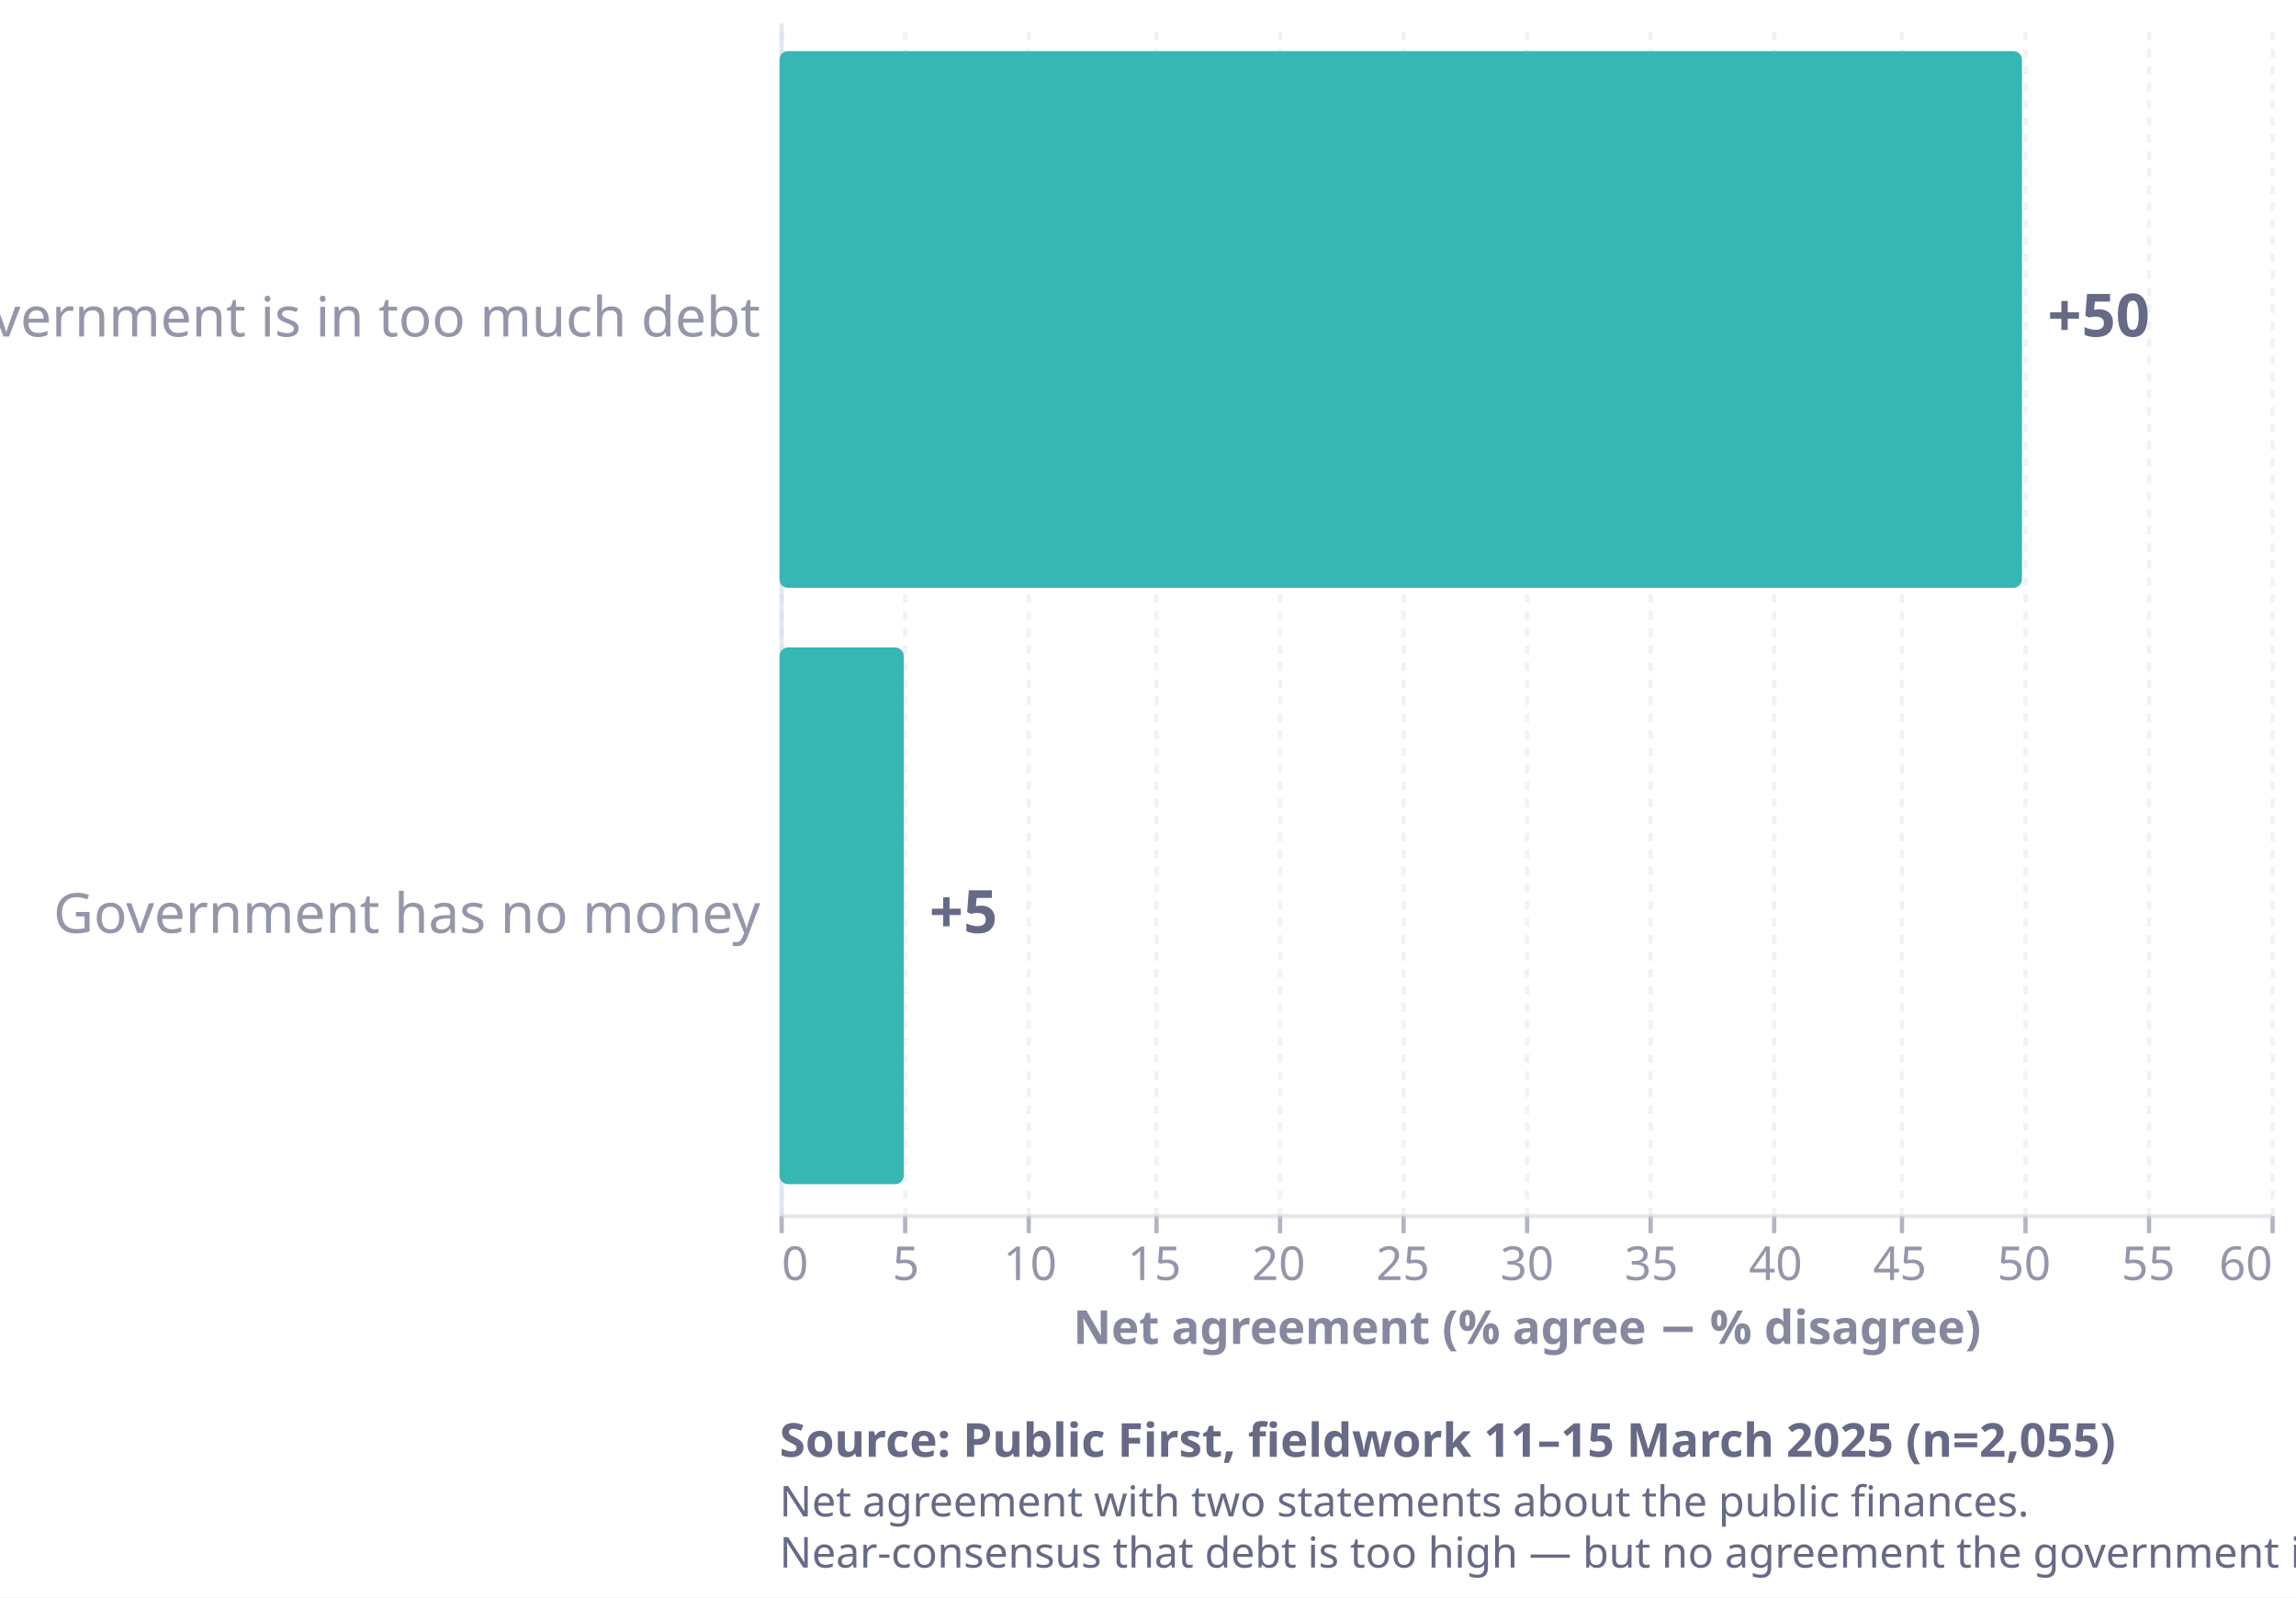
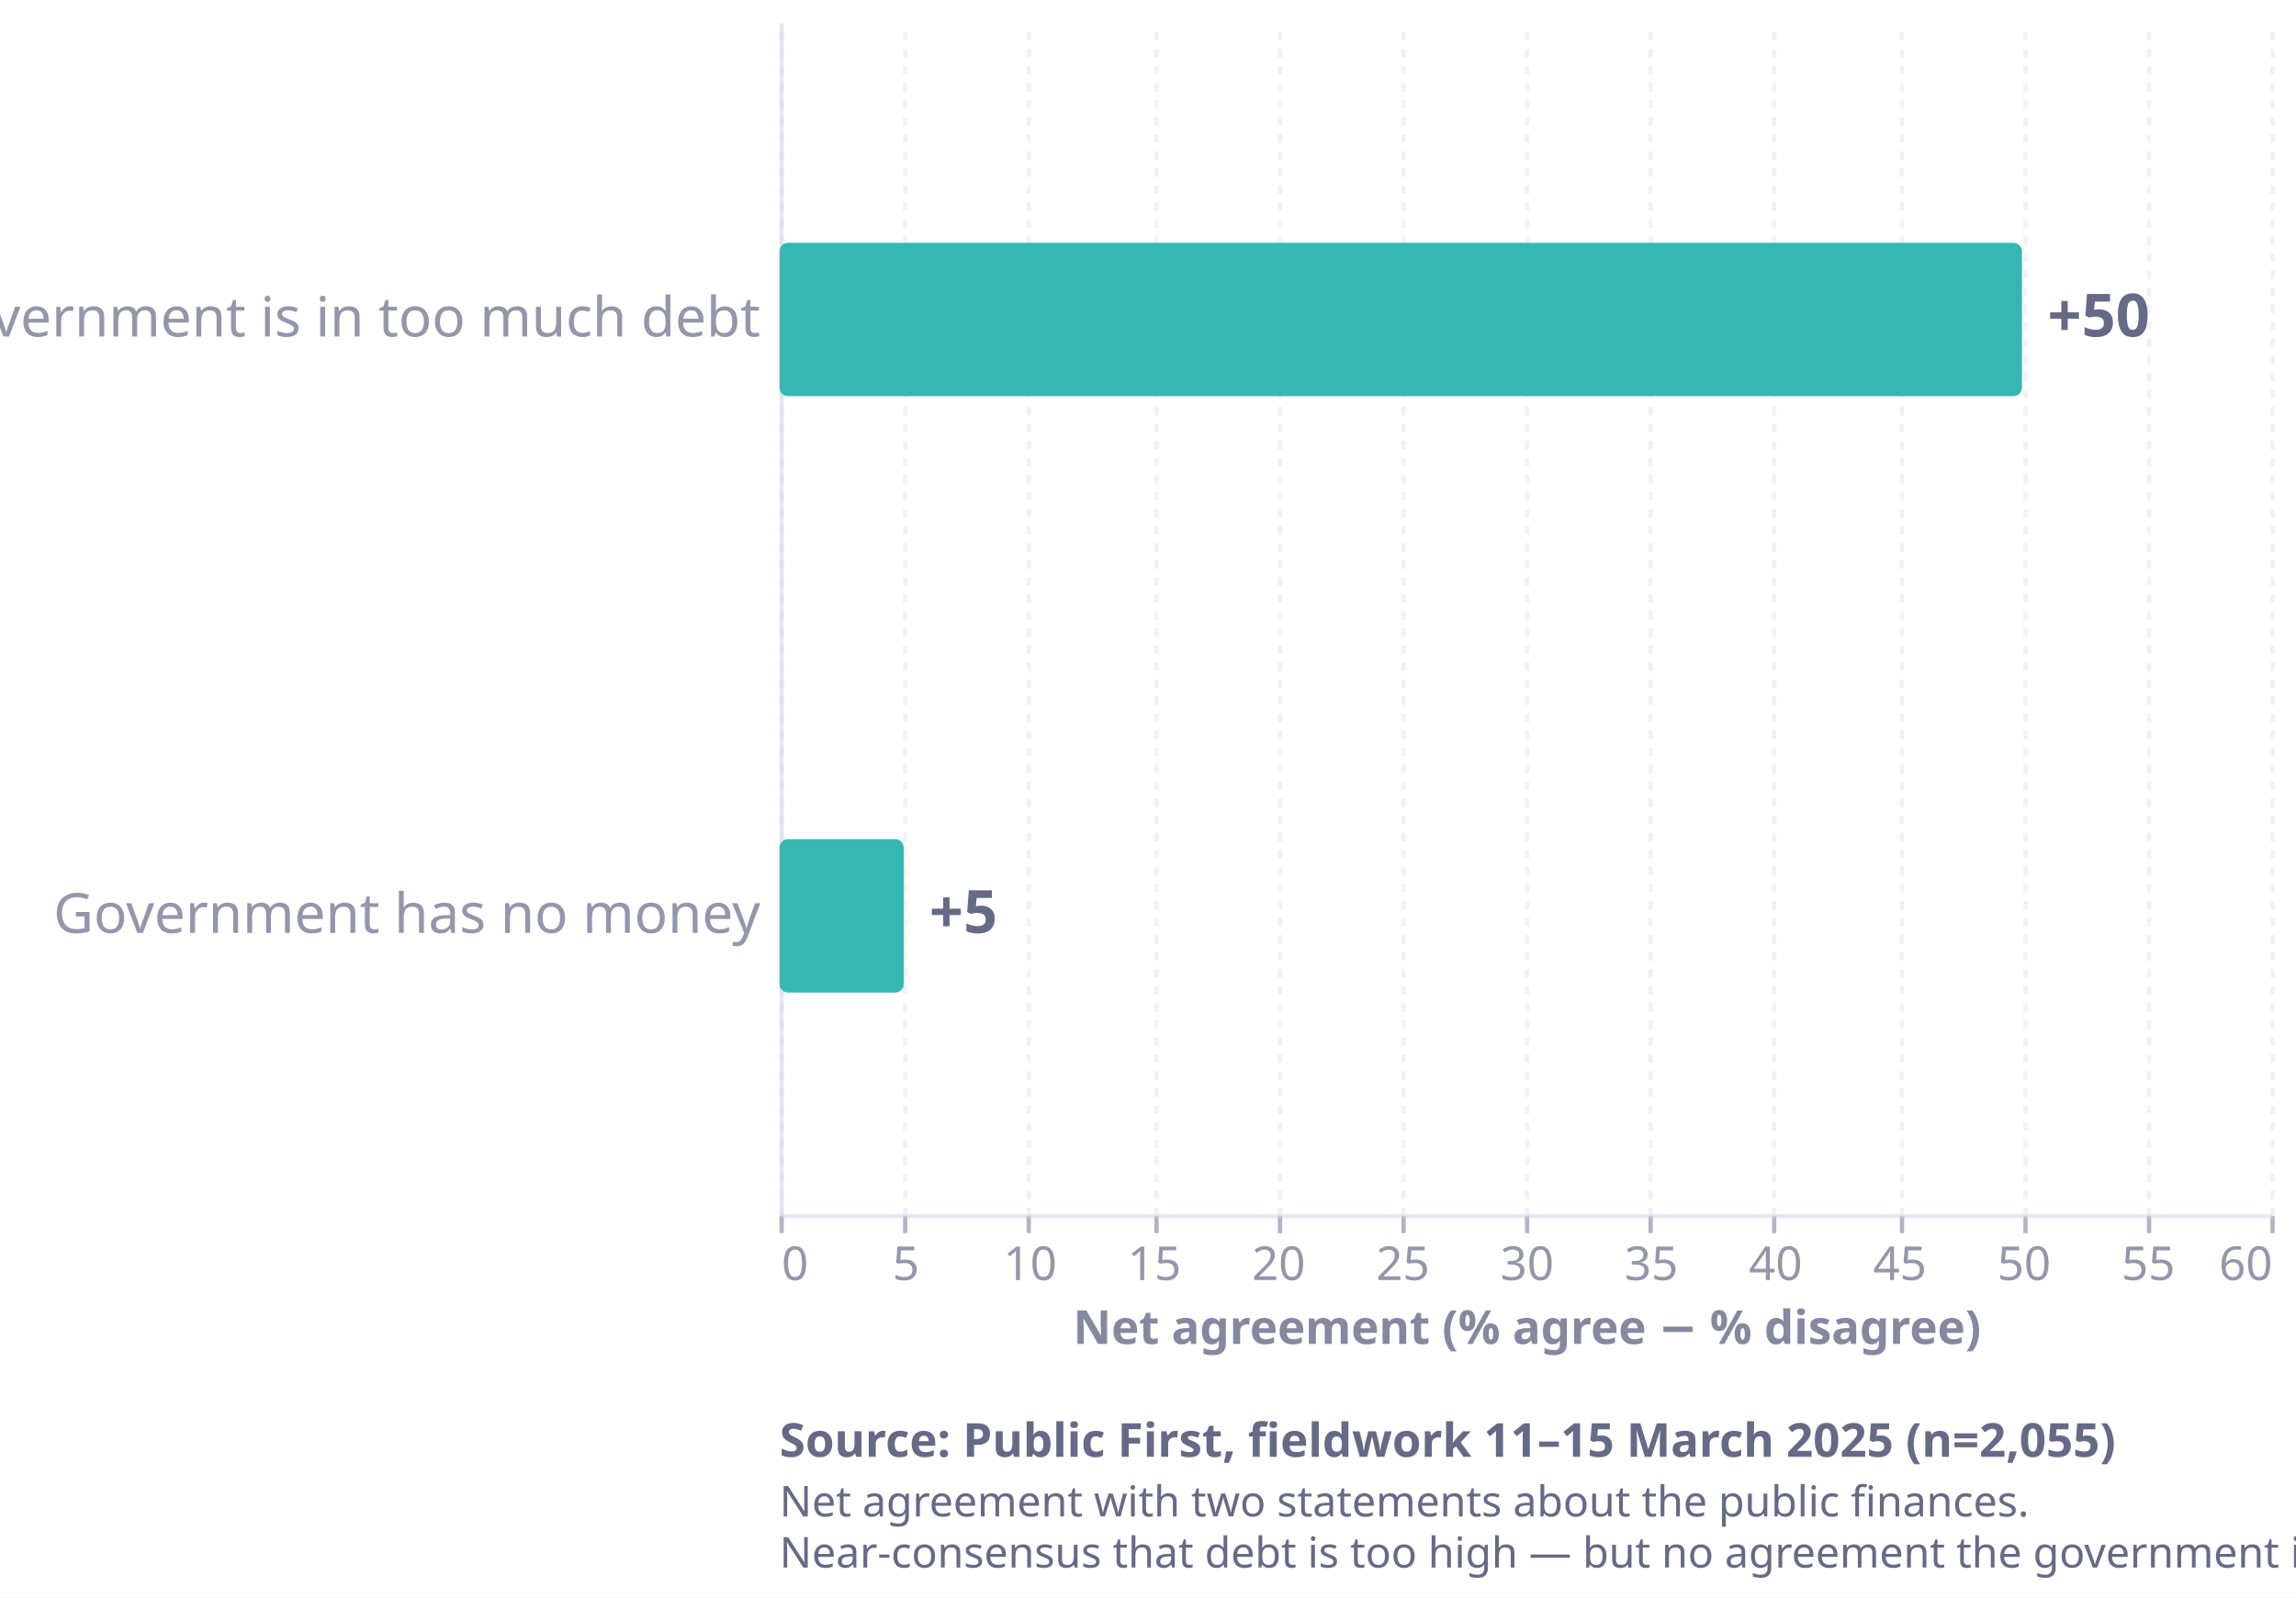
<svg xmlns="http://www.w3.org/2000/svg" version="1.1" class="marks" width="539" height="375" viewBox="0 0 539 375">
  <rect width="539" height="375" fill="white" />
  <g fill="none" stroke-miterlimit="10" transform="translate(183,5)">
    <g class="mark-group role-frame root" role="graphics-object" aria-roledescription="group mark container">
      <g transform="translate(0,0)">
        <path class="background" aria-hidden="true" d="M0.5,0.5h350v280h-350Z" />
        <g>
          <g class="mark-group role-axis" aria-hidden="true">
            <g transform="translate(0.5,280.5)">
              <path class="background" aria-hidden="true" d="M0,0h0v0h0Z" pointer-events="none" />
              <g>
                <g class="mark-rule role-axis-grid" pointer-events="none">
                  <line transform="translate(0,0)" x2="0" y2="-280" stroke="#e5e7eb" stroke-opacity="0.5" stroke-width="1" stroke-dasharray="2,2" opacity="1" />
                  <line transform="translate(29,0)" x2="0" y2="-280" stroke="#e5e7eb" stroke-opacity="0.5" stroke-width="1" stroke-dasharray="2,2" opacity="1" />
                  <line transform="translate(58,0)" x2="0" y2="-280" stroke="#e5e7eb" stroke-opacity="0.5" stroke-width="1" stroke-dasharray="2,2" opacity="1" />
                  <line transform="translate(88,0)" x2="0" y2="-280" stroke="#e5e7eb" stroke-opacity="0.5" stroke-width="1" stroke-dasharray="2,2" opacity="1" />
                  <line transform="translate(117,0)" x2="0" y2="-280" stroke="#e5e7eb" stroke-opacity="0.5" stroke-width="1" stroke-dasharray="2,2" opacity="1" />
                  <line transform="translate(146,0)" x2="0" y2="-280" stroke="#e5e7eb" stroke-opacity="0.5" stroke-width="1" stroke-dasharray="2,2" opacity="1" />
                  <line transform="translate(175,0)" x2="0" y2="-280" stroke="#e5e7eb" stroke-opacity="0.5" stroke-width="1" stroke-dasharray="2,2" opacity="1" />
                  <line transform="translate(204,0)" x2="0" y2="-280" stroke="#e5e7eb" stroke-opacity="0.5" stroke-width="1" stroke-dasharray="2,2" opacity="1" />
                  <line transform="translate(233,0)" x2="0" y2="-280" stroke="#e5e7eb" stroke-opacity="0.5" stroke-width="1" stroke-dasharray="2,2" opacity="1" />
                  <line transform="translate(263,0)" x2="0" y2="-280" stroke="#e5e7eb" stroke-opacity="0.5" stroke-width="1" stroke-dasharray="2,2" opacity="1" />
                  <line transform="translate(292,0)" x2="0" y2="-280" stroke="#e5e7eb" stroke-opacity="0.5" stroke-width="1" stroke-dasharray="2,2" opacity="1" />
                  <line transform="translate(321,0)" x2="0" y2="-280" stroke="#e5e7eb" stroke-opacity="0.5" stroke-width="1" stroke-dasharray="2,2" opacity="1" />
                  <line transform="translate(350,0)" x2="0" y2="-280" stroke="#e5e7eb" stroke-opacity="0.5" stroke-width="1" stroke-dasharray="2,2" opacity="1" />
                </g>
              </g>
              <path class="foreground" aria-hidden="true" d="" pointer-events="none" display="none" />
            </g>
          </g>
          <g class="mark-group role-axis" role="graphics-symbol" aria-roledescription="axis" aria-label="X-axis titled 'Net agreement (% agree − % disagree)' for a linear scale with values from 0 to 60">
            <g transform="translate(0.5,280.5)">
              <path class="background" aria-hidden="true" d="M0,0h0v0h0Z" pointer-events="none" />
              <g>
                <g class="mark-rule role-axis-tick" pointer-events="none">
                  <line transform="translate(0,0)" x2="0" y2="4" stroke="#676A86" stroke-opacity="0.5" stroke-width="1" opacity="1" />
                  <line transform="translate(29,0)" x2="0" y2="4" stroke="#676A86" stroke-opacity="0.5" stroke-width="1" opacity="1" />
                  <line transform="translate(58,0)" x2="0" y2="4" stroke="#676A86" stroke-opacity="0.5" stroke-width="1" opacity="1" />
                  <line transform="translate(88,0)" x2="0" y2="4" stroke="#676A86" stroke-opacity="0.5" stroke-width="1" opacity="1" />
                  <line transform="translate(117,0)" x2="0" y2="4" stroke="#676A86" stroke-opacity="0.5" stroke-width="1" opacity="1" />
                  <line transform="translate(146,0)" x2="0" y2="4" stroke="#676A86" stroke-opacity="0.5" stroke-width="1" opacity="1" />
                  <line transform="translate(175,0)" x2="0" y2="4" stroke="#676A86" stroke-opacity="0.5" stroke-width="1" opacity="1" />
                  <line transform="translate(204,0)" x2="0" y2="4" stroke="#676A86" stroke-opacity="0.5" stroke-width="1" opacity="1" />
                  <line transform="translate(233,0)" x2="0" y2="4" stroke="#676A86" stroke-opacity="0.5" stroke-width="1" opacity="1" />
                  <line transform="translate(263,0)" x2="0" y2="4" stroke="#676A86" stroke-opacity="0.5" stroke-width="1" opacity="1" />
                  <line transform="translate(292,0)" x2="0" y2="4" stroke="#676A86" stroke-opacity="0.5" stroke-width="1" opacity="1" />
                  <line transform="translate(321,0)" x2="0" y2="4" stroke="#676A86" stroke-opacity="0.5" stroke-width="1" opacity="1" />
                  <line transform="translate(350,0)" x2="0" y2="4" stroke="#676A86" stroke-opacity="0.5" stroke-width="1" opacity="1" />
                </g>
                <g class="mark-text role-axis-label" pointer-events="none">
                  <text text-anchor="start" transform="translate(0,15)" font-family="Circular Std" font-size="11px" fill="#676A86" fill-opacity="0.7" opacity="1">0</text>
                  <text text-anchor="middle" transform="translate(29.16667,15)" font-family="Circular Std" font-size="11px" fill="#676A86" fill-opacity="0.7" opacity="1">5</text>
                  <text text-anchor="middle" transform="translate(58.33333,15)" font-family="Circular Std" font-size="11px" fill="#676A86" fill-opacity="0.7" opacity="1">10</text>
                  <text text-anchor="middle" transform="translate(87.5,15)" font-family="Circular Std" font-size="11px" fill="#676A86" fill-opacity="0.7" opacity="1">15</text>
                  <text text-anchor="middle" transform="translate(116.6667,15)" font-family="Circular Std" font-size="11px" fill="#676A86" fill-opacity="0.7" opacity="1">20</text>
                  <text text-anchor="middle" transform="translate(145.8333,15)" font-family="Circular Std" font-size="11px" fill="#676A86" fill-opacity="0.7" opacity="1">25</text>
                  <text text-anchor="middle" transform="translate(175,15)" font-family="Circular Std" font-size="11px" fill="#676A86" fill-opacity="0.7" opacity="1">30</text>
                  <text text-anchor="middle" transform="translate(204.1667,15)" font-family="Circular Std" font-size="11px" fill="#676A86" fill-opacity="0.7" opacity="1">35</text>
                  <text text-anchor="middle" transform="translate(233.3333,15)" font-family="Circular Std" font-size="11px" fill="#676A86" fill-opacity="0.7" opacity="1">40</text>
                  <text text-anchor="middle" transform="translate(262.5,15)" font-family="Circular Std" font-size="11px" fill="#676A86" fill-opacity="0.7" opacity="1">45</text>
                  <text text-anchor="middle" transform="translate(291.6667,15)" font-family="Circular Std" font-size="11px" fill="#676A86" fill-opacity="0.7" opacity="1">50</text>
                  <text text-anchor="middle" transform="translate(320.8333,15)" font-family="Circular Std" font-size="11px" fill="#676A86" fill-opacity="0.7" opacity="1">55</text>
                  <text text-anchor="end" transform="translate(350,15)" font-family="Circular Std" font-size="11px" fill="#676A86" fill-opacity="0.7" opacity="1">60</text>
                </g>
                <g class="mark-rule role-axis-domain" pointer-events="none">
                  <line transform="translate(0,0)" x2="350" y2="0" stroke="#cbd5e1" stroke-opacity="0.5" stroke-width="1" opacity="1" />
                </g>
                <g class="mark-text role-axis-title" pointer-events="none">
                  <text text-anchor="middle" transform="translate(175,30)" font-family="Circular Std" font-size="11px" font-weight="bold" fill="#676A86" fill-opacity="0.8" opacity="1">Net agreement (% agree − % disagree)</text>
                </g>
              </g>
              <path class="foreground" aria-hidden="true" d="" pointer-events="none" display="none" />
            </g>
          </g>
          <g class="mark-group role-axis" role="graphics-symbol" aria-roledescription="axis" aria-label="Y-axis for a discrete scale with 2 values: Government is in too much debt, Government has no money">
            <g transform="translate(0.5,0.5)">
              <path class="background" aria-hidden="true" d="M0,0h0v0h0Z" pointer-events="none" />
              <g>
                <g class="mark-text role-axis-label" pointer-events="none">
                  <text text-anchor="end" transform="translate(-5,73.5)" font-family="Circular Std" font-size="13px" fill="#676A86" fill-opacity="0.7" opacity="1">Government is in too much debt</text>
                  <text text-anchor="end" transform="translate(-5,213.5)" font-family="Circular Std" font-size="13px" fill="#676A86" fill-opacity="0.7" opacity="1">Government has no money</text>
                </g>
                <g class="mark-rule role-axis-domain" pointer-events="none">
                  <line transform="translate(0,0)" x2="0" y2="280" stroke="#cbd5e1" stroke-opacity="0.5" stroke-width="1" opacity="1" />
                </g>
              </g>
              <path class="foreground" aria-hidden="true" d="" pointer-events="none" display="none" />
            </g>
          </g>
          <g class="mark-group role-scope" role="graphics-object" aria-roledescription="group mark container">
-             <g transform="translate(0,7)">
-               <path class="background" aria-hidden="true" d="M2,0L289.667,0C290.77,0,291.667,0.896,291.667,2L291.667,124C291.667,125.104,290.77,126,289.667,126L2,126C0.896,126,0,125.104,0,124L0,2C0,0.896,0.896,0,2,0Z" />
-               <g clip-path="url(#clip1)">
+             <g transform="translate(0,52)">
+               <path class="background" aria-hidden="true" d="M2,0L289.667,0C290.77,0,291.667,0.896,291.667,2L291.667,34C291.667,35.104,290.77,36,289.667,36L2,36C0.896,36,0,35.104,0,34L0,2C0,0.896,0.896,0,2,0Z" />
+               <g clip-path="url(#clip3)">
                <g class="mark-group role-scope" role="graphics-object" aria-roledescription="group mark container">
                  <g transform="translate(0,0)">
-                     <path class="background" aria-hidden="true" d="M0,0h0v126h0Z" />
+                     <path class="background" aria-hidden="true" d="M0,0h0v36h0Z" />
                    <g>
                      <g class="mark-rect role-mark layer_0_marks" role="graphics-object" aria-roledescription="rect mark container">
-                         <path aria-label="Net agreement (% agree − % disagree): 50; stmt: Government is in too much debt; series: net" role="graphics-symbol" aria-roledescription="bar" d="M0,0h291.667v126h-291.667Z" fill="#36B7B4" />
+                         <path aria-label="Net agreement (% agree − % disagree): 50; stmt: Government is in too much debt; series: net" role="graphics-symbol" aria-roledescription="bar" d="M0,0h291.667v36h-291.667Z" fill="#36B7B4" />
                      </g>
                    </g>
                    <path class="foreground" aria-hidden="true" d="" display="none" />
                  </g>
                </g>
              </g>
              <path class="foreground" aria-hidden="true" d="" display="none" />
            </g>
-             <g transform="translate(0,147)">
-               <path class="background" aria-hidden="true" d="M2,0L27.167,0C28.27,0,29.167,0.896,29.167,2L29.167,124C29.167,125.104,28.27,126,27.167,126L2,126C0.896,126,0,125.104,0,124L0,2C0,0.896,0.896,0,2,0Z" />
-               <g clip-path="url(#clip2)">
+             <g transform="translate(0,192)">
+               <path class="background" aria-hidden="true" d="M2,0L27.167,0C28.27,0,29.167,0.896,29.167,2L29.167,34C29.167,35.104,28.27,36,27.167,36L2,36C0.896,36,0,35.104,0,34L0,2C0,0.896,0.896,0,2,0Z" />
+               <g clip-path="url(#clip4)">
                <g class="mark-group role-scope" role="graphics-object" aria-roledescription="group mark container">
                  <g transform="translate(0,0)">
-                     <path class="background" aria-hidden="true" d="M0,0h0v126h0Z" />
+                     <path class="background" aria-hidden="true" d="M0,0h0v36h0Z" />
                    <g>
                      <g class="mark-rect role-mark layer_0_marks" role="graphics-object" aria-roledescription="rect mark container">
-                         <path aria-label="Net agreement (% agree − % disagree): 5; stmt: Government has no money; series: net" role="graphics-symbol" aria-roledescription="bar" d="M0,0h29.167v126h-29.167Z" fill="#36B7B4" />
+                         <path aria-label="Net agreement (% agree − % disagree): 5; stmt: Government has no money; series: net" role="graphics-symbol" aria-roledescription="bar" d="M0,0h29.167v36h-29.167Z" fill="#36B7B4" />
                      </g>
                    </g>
                    <path class="foreground" aria-hidden="true" d="" display="none" />
                  </g>
                </g>
              </g>
              <path class="foreground" aria-hidden="true" d="" display="none" />
            </g>
          </g>
          <g class="mark-text role-mark layer_1_marks" role="graphics-object" aria-roledescription="text mark container">
            <text aria-label="net: 50; stmt: Government is in too much debt" role="graphics-symbol" aria-roledescription="text mark" text-anchor="start" transform="translate(297.6667,74)" font-family="Circular Std" font-size="14px" font-weight="bold" fill="#676A86">+50</text>
            <text aria-label="net: 5; stmt: Government has no money" role="graphics-symbol" aria-roledescription="text mark" text-anchor="start" transform="translate(35.16667,214)" font-family="Circular Std" font-size="14px" font-weight="bold" fill="#676A86">+5</text>
          </g>
          <g class="mark-group role-title">
            <g transform="translate(0,316)">
              <path class="background" aria-hidden="true" d="M0,0h0v0h0Z" pointer-events="none" />
              <g>
                <g class="mark-text role-title-text" role="graphics-symbol" aria-roledescription="title" aria-label="Title text 'Source: Public First, fieldwork 11–15 March 2025 (n=2,055)'" pointer-events="none">
                  <text text-anchor="start" transform="translate(0,21)" font-family="Circular Std" font-size="11px" font-weight="bold" fill="#676A86" opacity="1">Source: Public First, fieldwork 11–15 March 2025 (n=2,055)</text>
                </g>
                <g class="mark-text role-title-subtitle" role="graphics-symbol" aria-roledescription="subtitle" aria-label="Subtitle text 'Net agreement with two statements about the public finances. Near-consensus that debt is too high — but no agreement the government is broke.'" pointer-events="none">
                  <text text-anchor="start" transform="translate(0,35)" font-family="Circular Std" font-size="10px" fill="#676A86" opacity="1">
                    <tspan>Net agreement with two statements about the public finances.</tspan>
                    <tspan x="0" dy="12">Near-consensus that debt is too high — but no agreement the government is broke.</tspan>
                  </text>
                </g>
              </g>
              <path class="foreground" aria-hidden="true" d="" pointer-events="none" display="none" />
            </g>
          </g>
        </g>
        <path class="foreground" aria-hidden="true" d="" display="none" />
      </g>
    </g>
  </g>
  <defs>
-     <clipPath id="clip1">
-       <path d="M2,0L289.667,0C290.77,0,291.667,0.896,291.667,2L291.667,124C291.667,125.104,290.77,126,289.667,126L2,126C0.896,126,0,125.104,0,124L0,2C0,0.896,0.896,0,2,0Z" />
+     <clipPath id="clip3">
+       <path d="M2,0L289.667,0C290.77,0,291.667,0.896,291.667,2L291.667,34C291.667,35.104,290.77,36,289.667,36L2,36C0.896,36,0,35.104,0,34L0,2C0,0.896,0.896,0,2,0Z" />
    </clipPath>
-     <clipPath id="clip2">
-       <path d="M2,0L27.167,0C28.27,0,29.167,0.896,29.167,2L29.167,124C29.167,125.104,28.27,126,27.167,126L2,126C0.896,126,0,125.104,0,124L0,2C0,0.896,0.896,0,2,0Z" />
+     <clipPath id="clip4">
+       <path d="M2,0L27.167,0C28.27,0,29.167,0.896,29.167,2L29.167,34C29.167,35.104,28.27,36,27.167,36L2,36C0.896,36,0,35.104,0,34L0,2C0,0.896,0.896,0,2,0Z" />
    </clipPath>
  </defs>
</svg>
